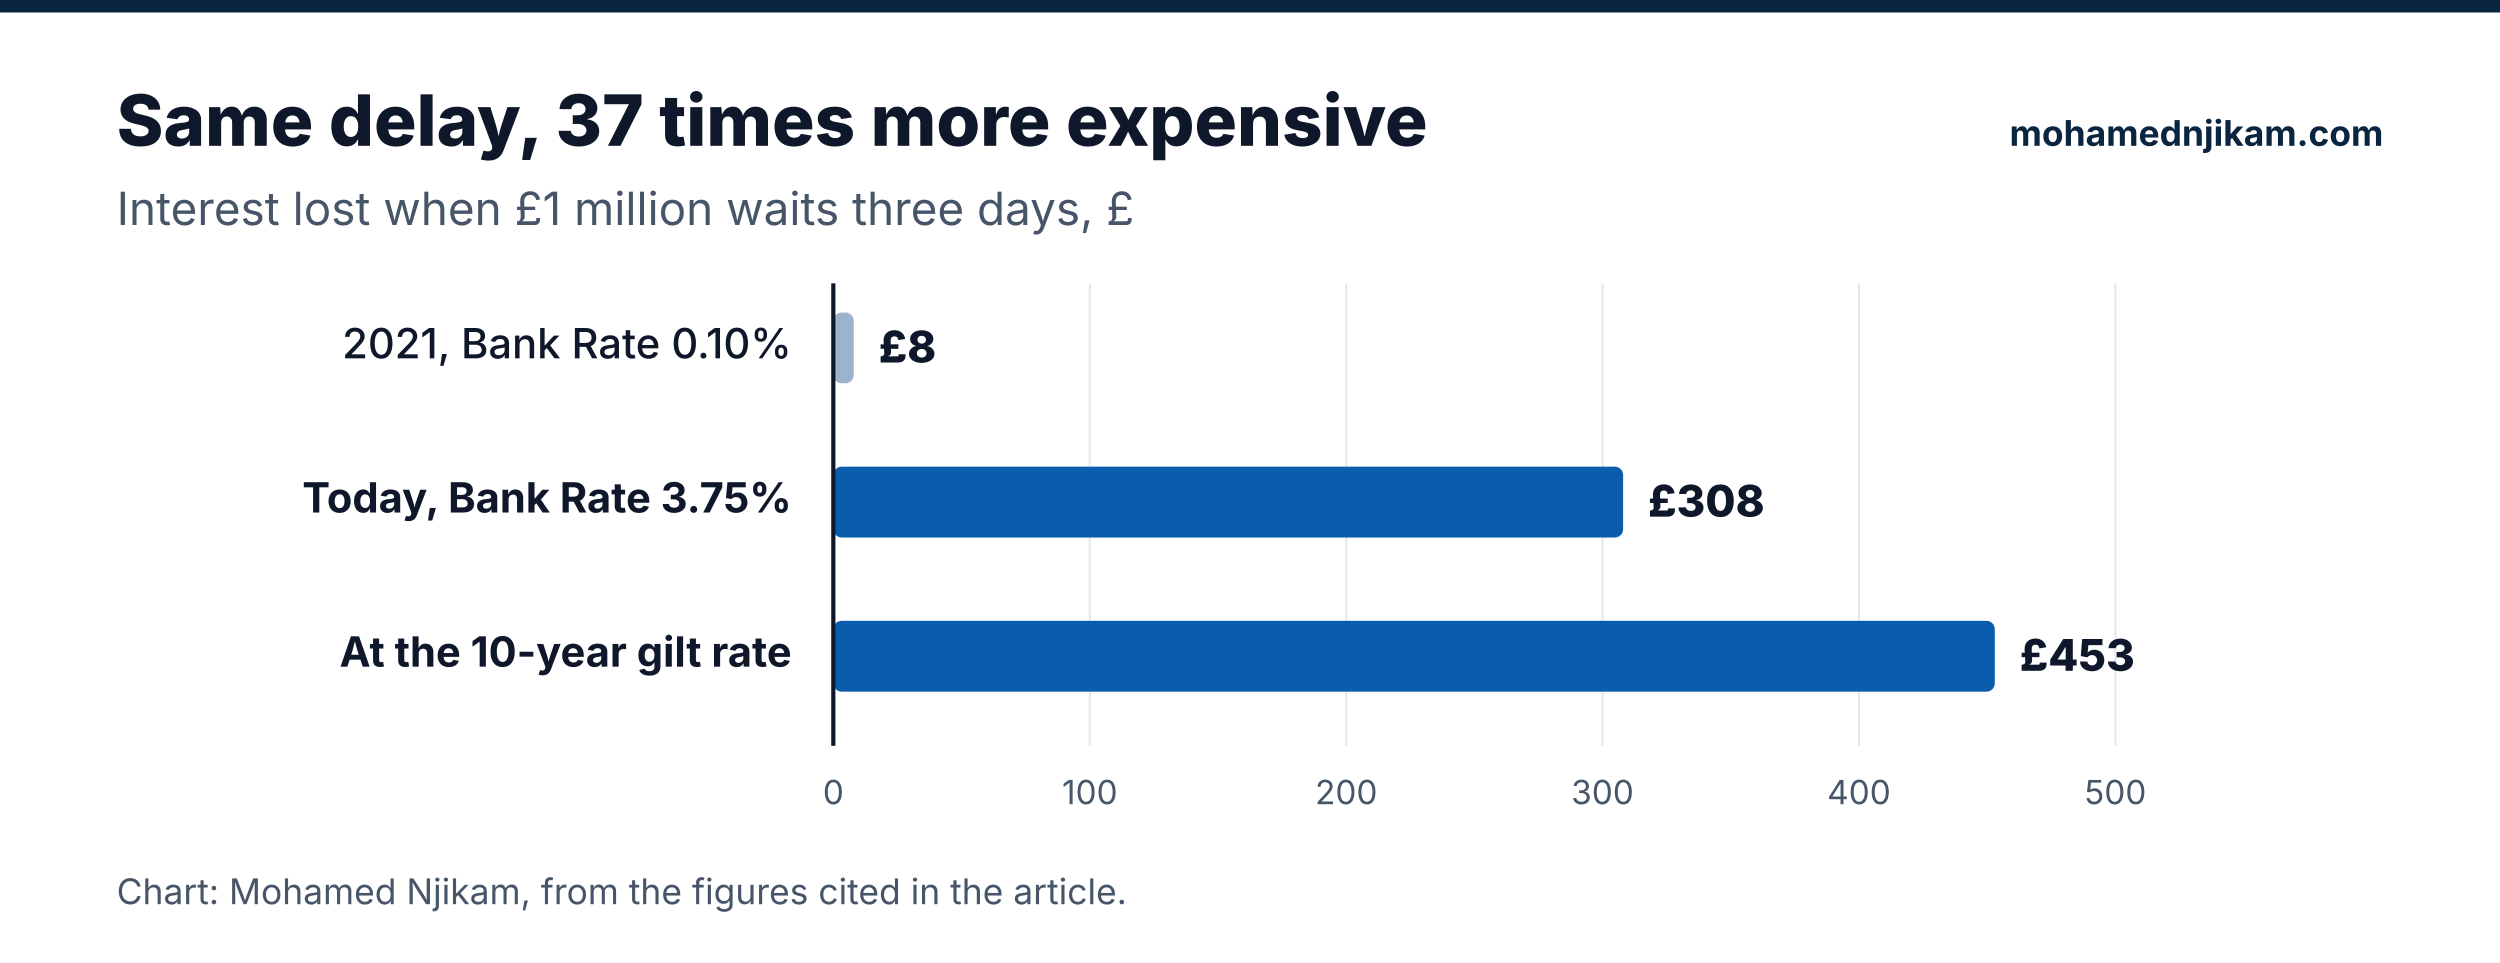
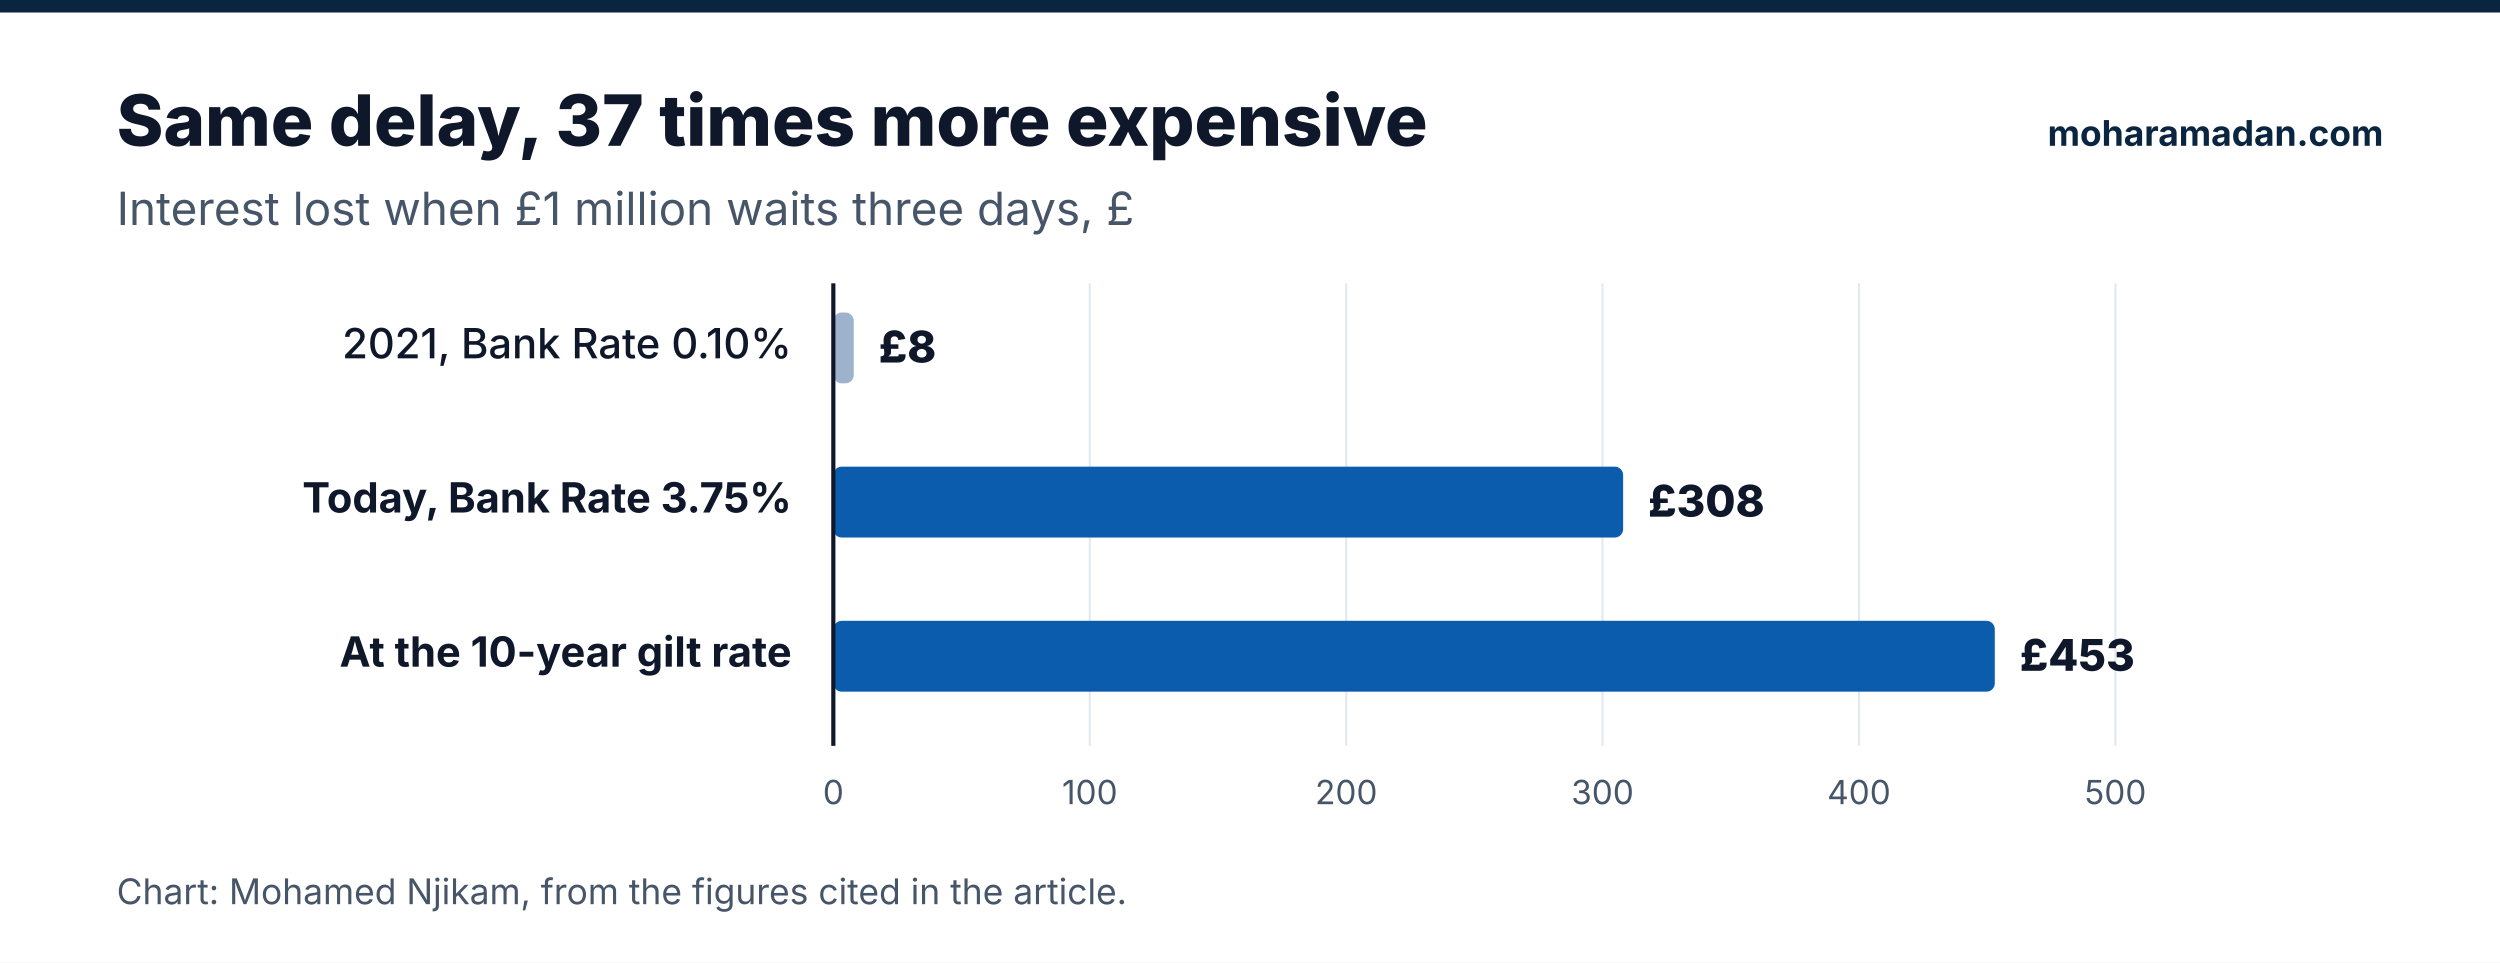
<svg xmlns="http://www.w3.org/2000/svg" viewBox="0 0 1200 462" width="1200" height="462" font-family="Inter, 'Helvetica Neue', Helvetica, Arial, sans-serif">
  <rect width="1200" height="462" fill="#FFFFFF" />
  <rect x="0" y="0" width="1200" height="6" fill="#0A2540" />
  <text x="56" y="70" font-size="34" font-weight="800" fill="#0F172A">Same delay, 37 times more expensive</text>
  <text x="56" y="108" font-size="22" fill="#475569">Interest lost when £1 million waits three days, £</text>
  <line x1="400.0" y1="136" x2="400.0" y2="358" stroke="#E2E8F0" stroke-width="1" />
  <text x="400.0" y="386" font-size="16" fill="#475569" text-anchor="middle">0</text>
  <line x1="523.1" y1="136" x2="523.1" y2="358" stroke="#E2E8F0" stroke-width="1" />
  <text x="523.1" y="386" font-size="16" fill="#475569" text-anchor="middle">100</text>
  <line x1="646.2" y1="136" x2="646.2" y2="358" stroke="#E2E8F0" stroke-width="1" />
  <text x="646.2" y="386" font-size="16" fill="#475569" text-anchor="middle">200</text>
  <line x1="769.2" y1="136" x2="769.2" y2="358" stroke="#E2E8F0" stroke-width="1" />
  <text x="769.2" y="386" font-size="16" fill="#475569" text-anchor="middle">300</text>
  <line x1="892.3" y1="136" x2="892.3" y2="358" stroke="#E2E8F0" stroke-width="1" />
  <text x="892.3" y="386" font-size="16" fill="#475569" text-anchor="middle">400</text>
  <line x1="1015.4" y1="136" x2="1015.4" y2="358" stroke="#E2E8F0" stroke-width="1" />
  <text x="1015.4" y="386" font-size="16" fill="#475569" text-anchor="middle">500</text>
  <text x="380" y="172" font-size="20" fill="#0F172A" text-anchor="end" font-weight="500">2021, Bank Rate 0.10%</text>
  <rect x="400" y="150" width="9.8" height="34" rx="4" fill="#9DB3CC" />
  <text x="421.8" y="174" font-size="21" font-weight="800" fill="#0F172A">£8</text>
  <text x="380" y="246" font-size="20" fill="#0F172A" text-anchor="end" font-weight="700">Today, Bank Rate 3.75%</text>
  <rect x="400" y="224" width="379.1" height="34" rx="4" fill="#0B5CAD" />
  <text x="791.1" y="248" font-size="21" font-weight="800" fill="#0F172A">£308</text>
  <text x="380" y="320" font-size="20" fill="#0F172A" text-anchor="end" font-weight="700">At the 10-year gilt rate</text>
  <rect x="400" y="298" width="557.5" height="34" rx="4" fill="#0B5CAD" />
  <text x="969.5" y="322" font-size="21" font-weight="800" fill="#0F172A">£453</text>
  <line x1="400" y1="136" x2="400" y2="358" stroke="#0F172A" stroke-width="2" />
  <text x="56" y="434" font-size="17" fill="#475569">Chart: Mohamed Njikam, from the figures cited in the article.</text>
-   <text x="1144" y="70" font-size="17" font-weight="700" fill="#0A2540" text-anchor="end">mohamednjikam.com</text>
+   <text x="1144" y="70" font-size="17" font-weight="700" fill="#0A2540" text-anchor="end">moharamadan.com</text>
</svg>
